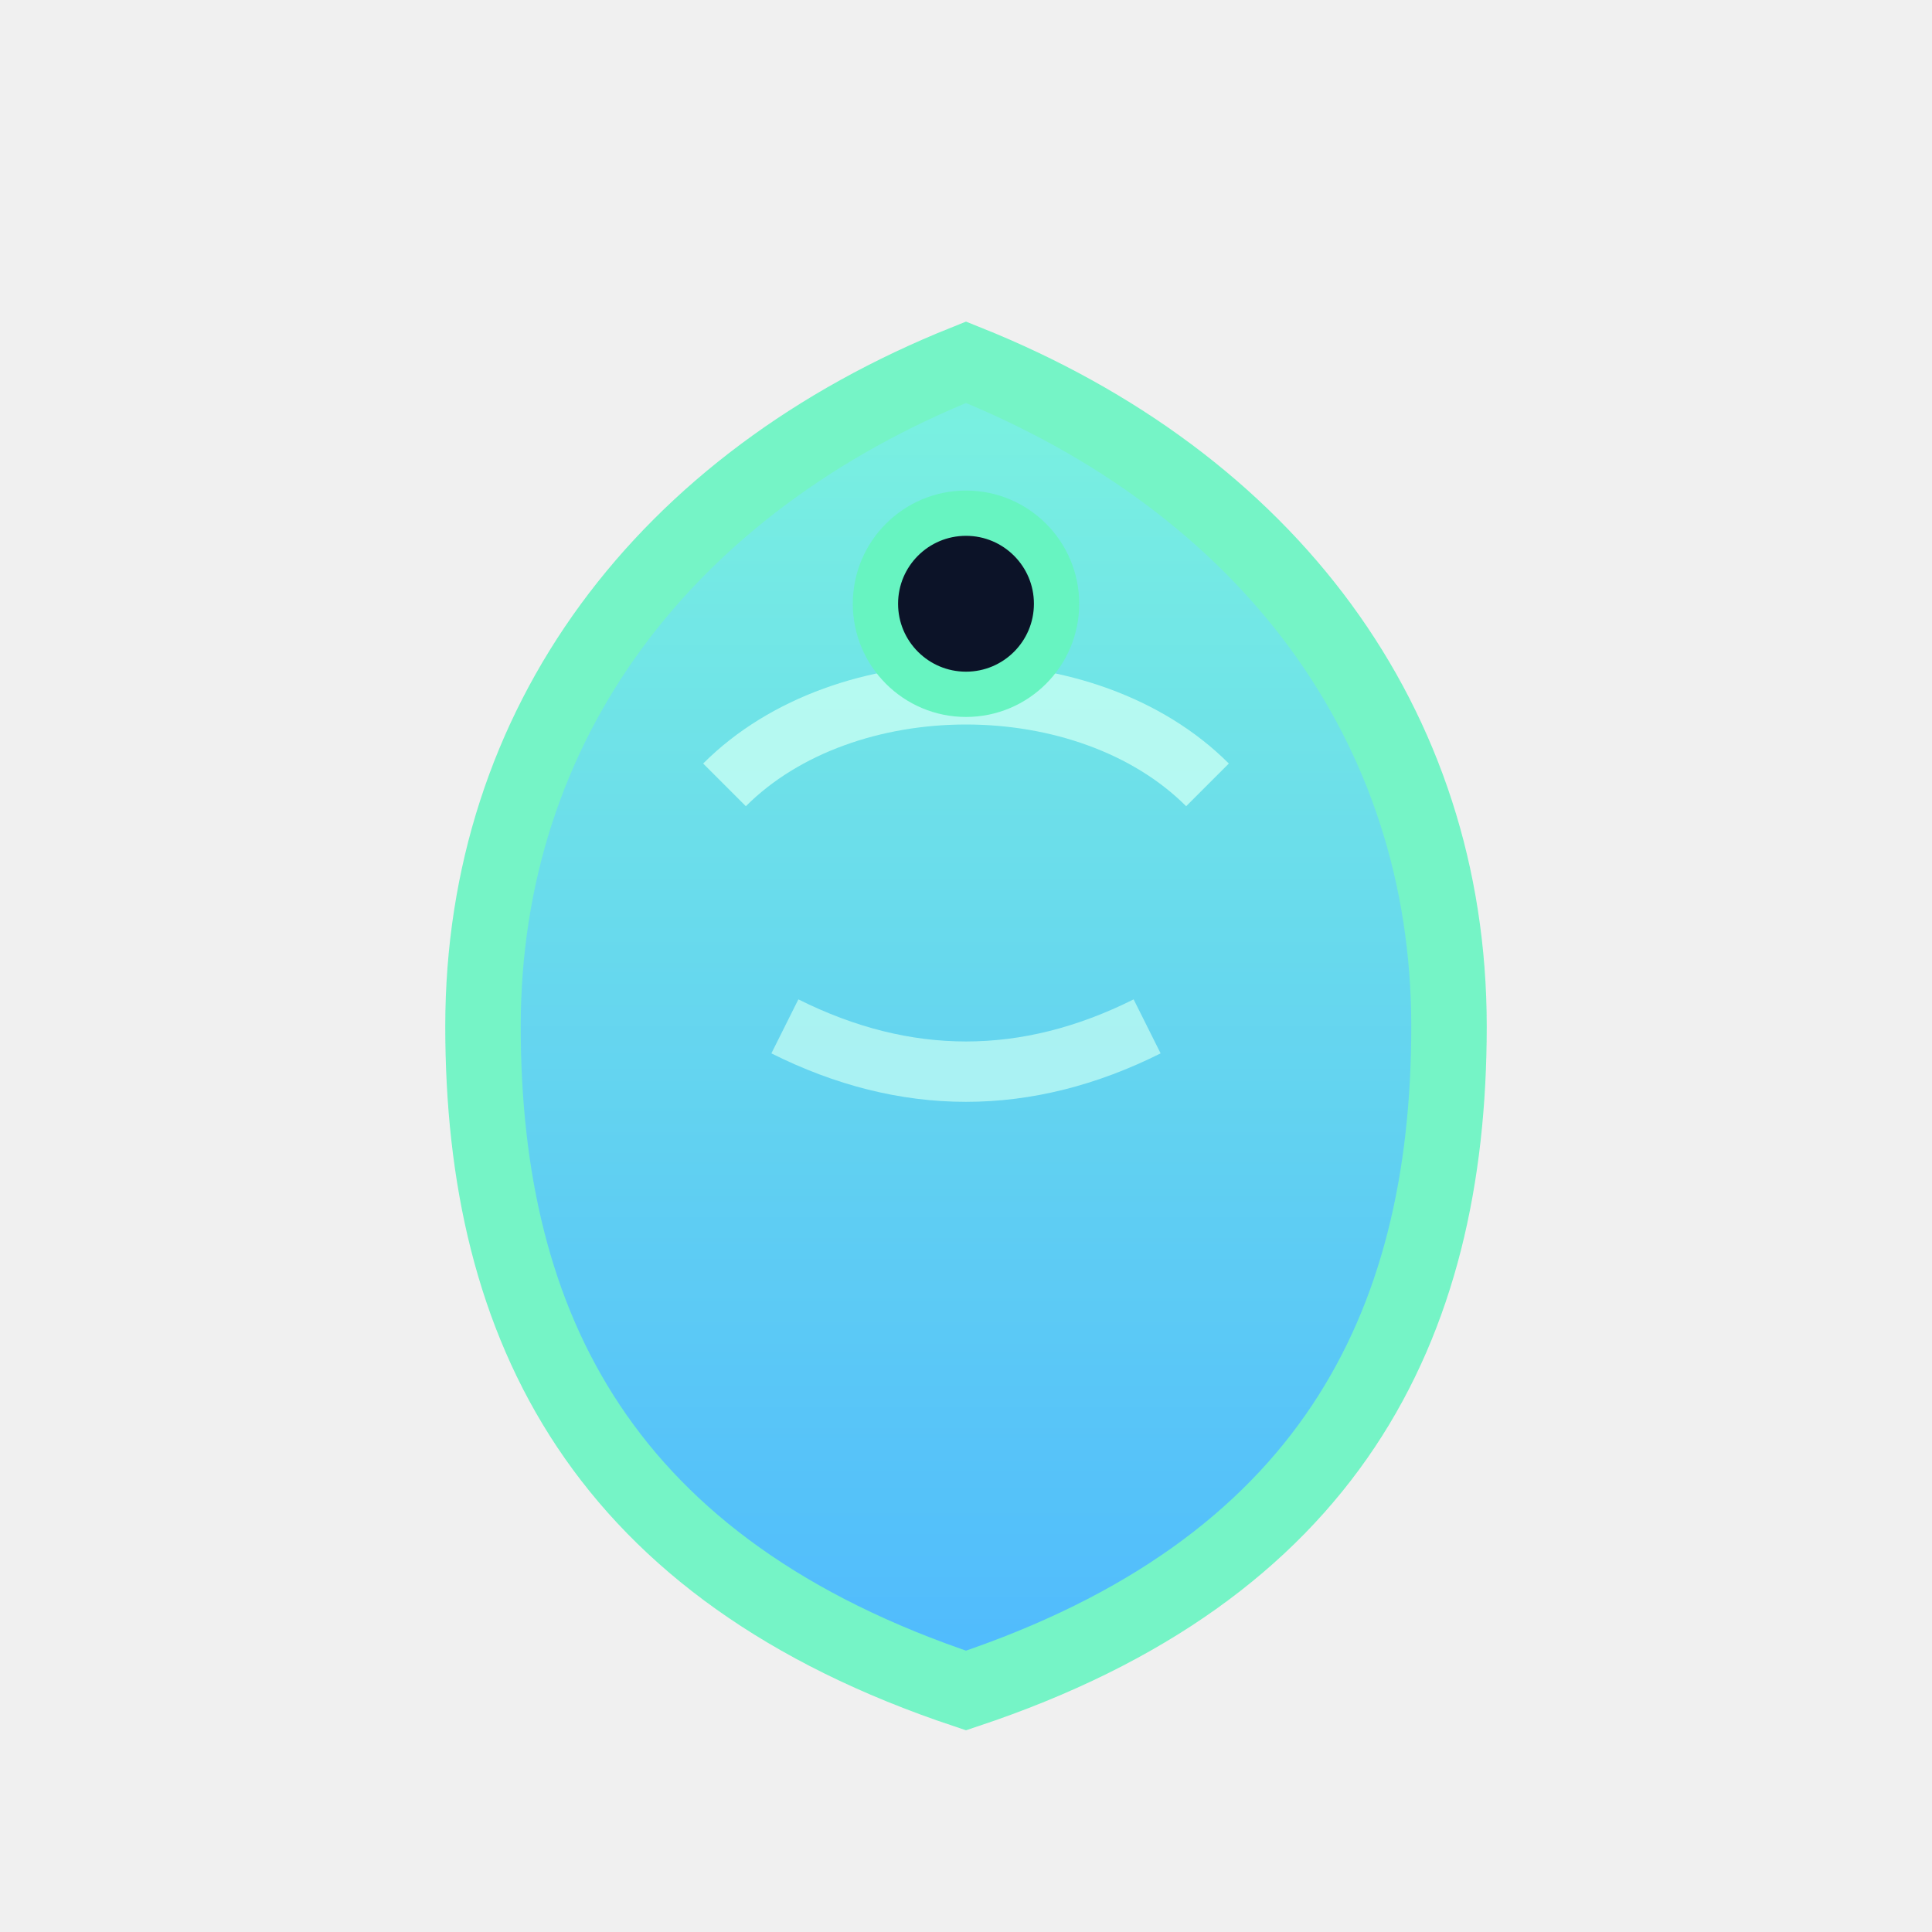
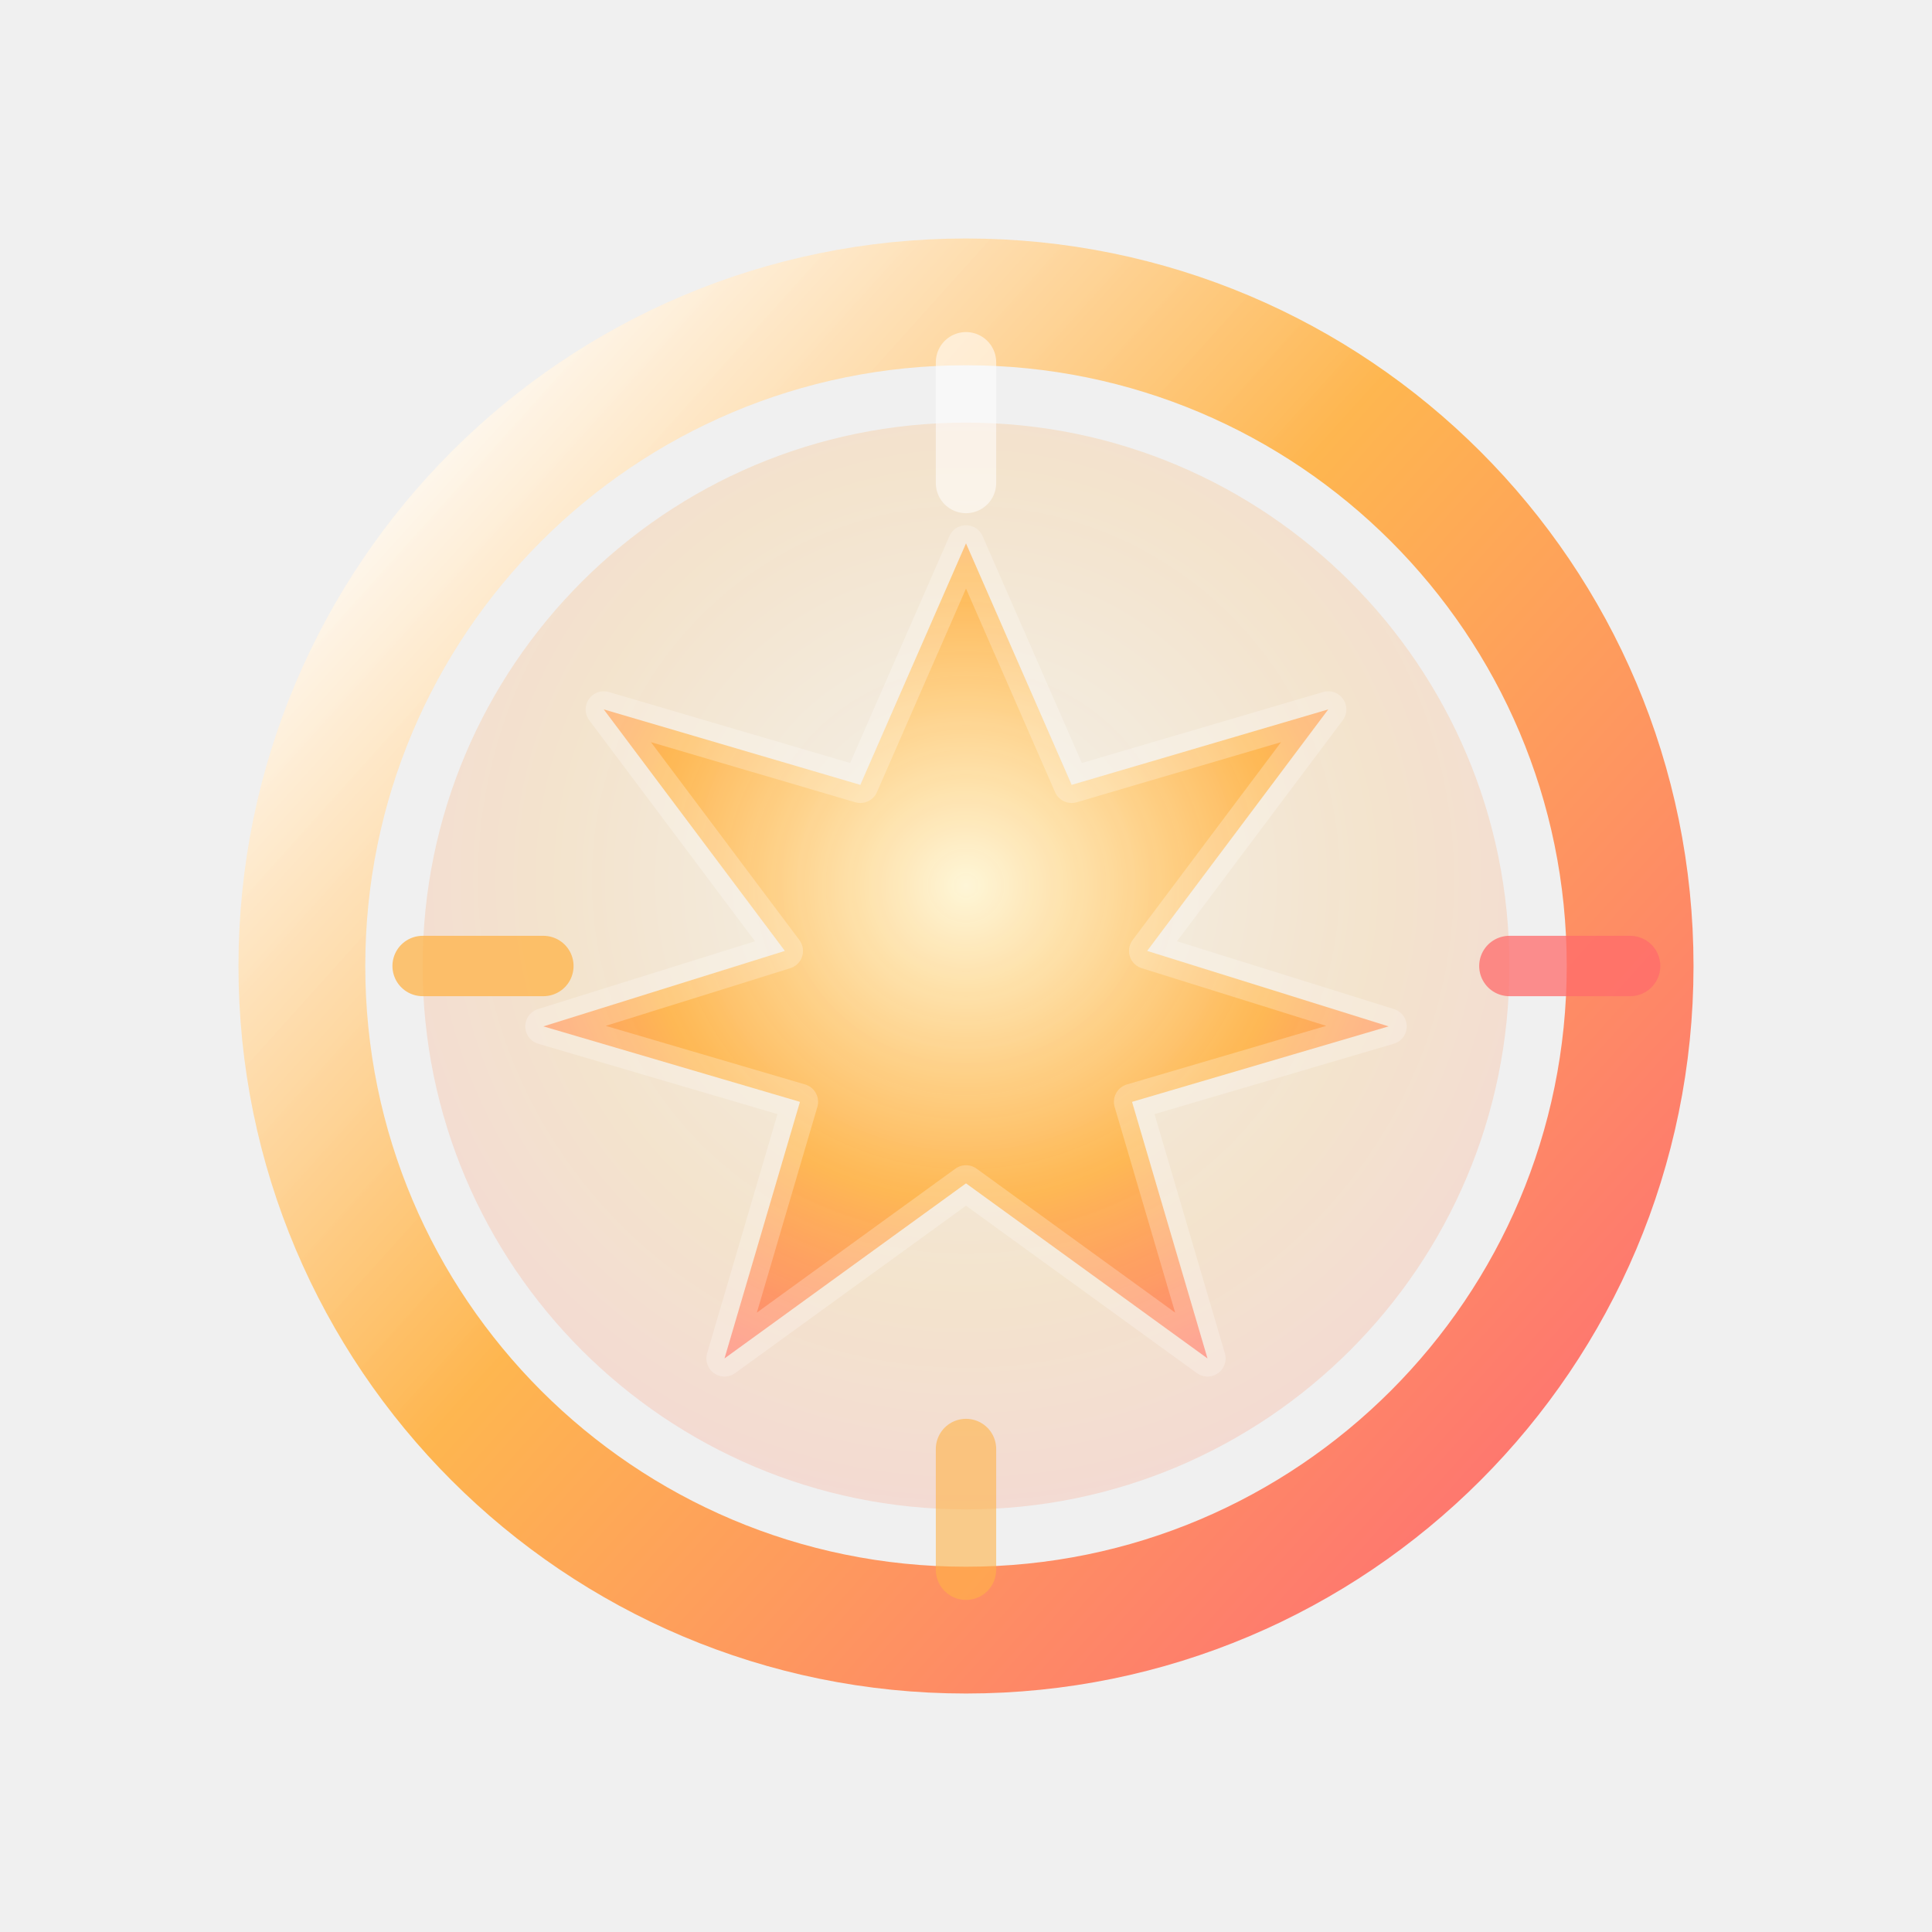
<svg xmlns="http://www.w3.org/2000/svg" width="64" height="64" viewBox="0 0 64 64">
  <defs>
-     <linearGradient id="cloakBody" x1="0%" y1="0%" x2="0%" y2="100%">
-       <stop offset="0%" stop-color="#6ef2dd" />
-       <stop offset="100%" stop-color="#3db3ff" />
+     <radialGradient id="barrierGlow" cx="50%" cy="42%" r="70%">
+       <stop offset="0%" stop-color="#fff6d6" stop-opacity="1" />
+       <stop offset="55%" stop-color="#ffb347" stop-opacity="0.95" />
+       <stop offset="100%" stop-color="#ff6b6b" stop-opacity="0.9" />
+     </radialGradient>
+     <linearGradient id="barrierRing" x1="12" y1="14" x2="52" y2="50" gradientUnits="userSpaceOnUse">
+       <stop offset="0" stop-color="#ffffff" stop-opacity="0.9" />
+       <stop offset="0.45" stop-color="#ffb347" stop-opacity="0.95" />
+       <stop offset="1" stop-color="#ff6b6b" stop-opacity="0.95" />
    </linearGradient>
  </defs>
-   <g transform="translate(8 6)">
-     <path d="M24 6 C14 10, 8 18, 8 28 C8 38, 12 46, 24 50 C36 46, 40 38, 40 28 C40 18, 34 10, 24 6 Z" fill="url(#cloakBody)" stroke="#67f4c1" stroke-width="2.5" opacity="0.9" />
-     <path d="M16 20 C20 16, 28 16, 32 20" stroke="#c7fff4" stroke-width="2" fill="none" opacity="0.8" />
-     <path d="M18 28 C22 30, 26 30, 30 28" stroke="#c7fff4" stroke-width="2" fill="none" opacity="0.7" />
-     <circle cx="24" cy="14" r="3" fill="#0c1328" stroke="#67f4c1" stroke-width="1.5" />
+   <g stroke-linecap="round" stroke-linejoin="round">
+     <circle cx="32" cy="32" r="22" fill="none" stroke="url(#barrierRing)" stroke-width="4.2" />
+     <circle cx="32" cy="32" r="18" fill="url(#barrierGlow)" opacity="0.22" stroke="none" />
+     <path d="M32 18 L35.5 26 L44 23.5 L38 31.5 L46 34 L37.5 36.5 L40 45 L32 39.2 L24 45 L26.5 36.5 L18 34 L26 31.5 L20 23.5 L28.5 26 Z" fill="url(#barrierGlow)" opacity="0.95" stroke="#ffffff" stroke-opacity="0.25" stroke-width="1.2" />
+     <path d="M14 32 L18 32" stroke="#ffb347" stroke-opacity="0.75" stroke-width="2" />
+     <path d="M50 32 L54 32" stroke="#ff6b6b" stroke-opacity="0.75" stroke-width="2" />
+     <path d="M32 12 L32 16" stroke="#ffffff" stroke-opacity="0.55" stroke-width="2" />
+     <path d="M32 48 L32 52" stroke="#ffb347" stroke-opacity="0.6" stroke-width="2" />
  </g>
</svg>
